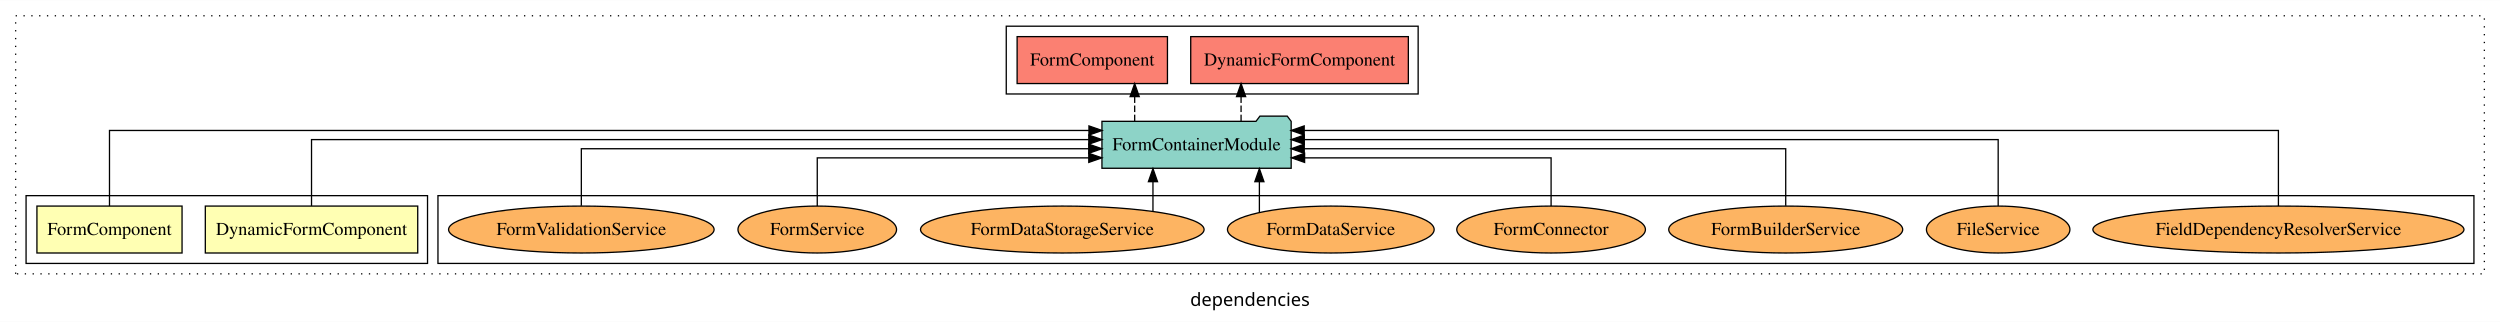
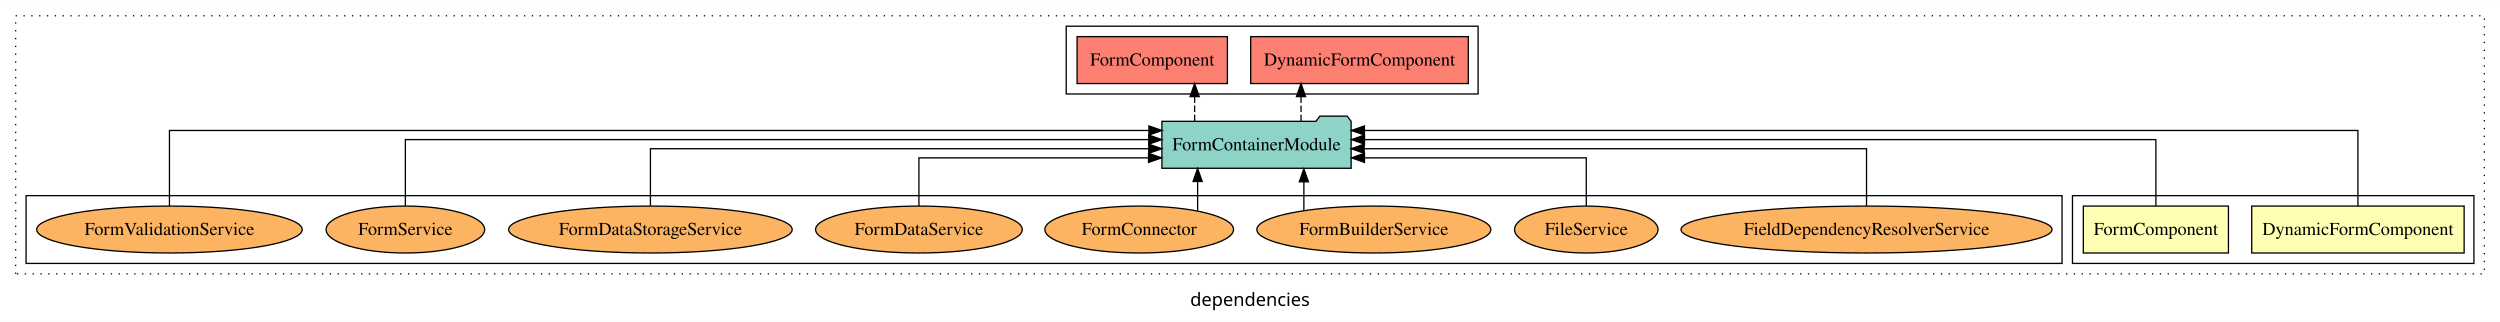
<svg xmlns="http://www.w3.org/2000/svg" width="1918pt" height="247pt" viewBox="0.00 0.00 1918.00 246.80">
  <g id="graph0" class="graph" transform="scale(1 1) rotate(0) translate(4 242.8)">
    <polygon fill="white" stroke="transparent" points="-4,4 -4,-242.8 1914,-242.8 1914,4 -4,4" />
    <text text-anchor="middle" x="955" y="-8.2" font-family="sans-serif" font-size="14.00">dependencies</text>
    <g id="clust1" class="cluster">
      <polygon fill="none" stroke="black" stroke-dasharray="1,5" points="8,-32.8 8,-230.8 1902,-230.8 1902,-32.8 8,-32.8" />
    </g>
+     <g id="clust2" class="cluster">
+       <polygon fill="none" stroke="black" points="1586,-40.8 1586,-92.8 1894,-92.8 1894,-40.8 1586,-40.8" />
+     </g>
    <g id="clust8" class="cluster">
-       <polygon fill="none" stroke="black" points="332,-40.8 332,-92.8 1894,-92.8 1894,-40.8 332,-40.8" />
-     </g>
-     <g id="clust2" class="cluster">
-       <polygon fill="none" stroke="black" points="16,-40.8 16,-92.8 324,-92.8 324,-40.8 16,-40.8" />
+       <polygon fill="none" stroke="black" points="16,-40.8 16,-92.8 1578,-92.8 1578,-40.8 16,-40.8" />
    </g>
    <g id="clust6" class="cluster">
-       <polygon fill="none" stroke="black" points="768,-170.8 768,-222.8 1084,-222.8 1084,-170.8 768,-170.8" />
+       <polygon fill="none" stroke="black" points="814,-170.8 814,-222.8 1130,-222.8 1130,-170.8 814,-170.8" />
    </g>
    <g id="node1" class="node">
-       <polygon fill="#ffffb3" stroke="black" points="316.48,-84.8 153.52,-84.8 153.52,-48.8 316.48,-48.8 316.48,-84.8" />
-       <text text-anchor="middle" x="235" y="-62.6" font-family="Times,serif" font-size="14.00">DynamicFormComponent</text>
+       <polygon fill="#ffffb3" stroke="black" points="1886.48,-84.8 1723.52,-84.8 1723.52,-48.8 1886.48,-48.8 1886.48,-84.8" />
+       <text text-anchor="middle" x="1805" y="-62.6" font-family="Times,serif" font-size="14.00">DynamicFormComponent</text>
    </g>
    <g id="node3" class="node">
-       <polygon fill="#8dd3c7" stroke="black" points="986.59,-149.8 983.59,-153.8 962.59,-153.8 959.59,-149.8 841.41,-149.8 841.41,-113.8 986.59,-113.8 986.59,-149.8" />
-       <text text-anchor="middle" x="914" y="-127.6" font-family="Times,serif" font-size="14.00">FormContainerModule</text>
+       <polygon fill="#8dd3c7" stroke="black" points="1032.59,-149.8 1029.59,-153.8 1008.59,-153.8 1005.59,-149.8 887.41,-149.8 887.41,-113.8 1032.59,-113.8 1032.59,-149.8" />
+       <text text-anchor="middle" x="960" y="-127.6" font-family="Times,serif" font-size="14.00">FormContainerModule</text>
    </g>
    <g id="edge1" class="edge">
-       <path fill="none" stroke="black" d="M235,-84.93C235,-105.37 235,-135.8 235,-135.8 235,-135.8 831.34,-135.8 831.34,-135.8" />
-       <polygon fill="black" stroke="black" points="831.34,-139.3 841.34,-135.8 831.34,-132.3 831.34,-139.3" />
+       <path fill="none" stroke="black" d="M1805,-84.81C1805,-107.29 1805,-142.8 1805,-142.8 1805,-142.8 1042.78,-142.8 1042.78,-142.8" />
+       <polygon fill="black" stroke="black" points="1042.78,-139.3 1032.78,-142.8 1042.78,-146.3 1042.78,-139.3" />
    </g>
    <g id="node2" class="node">
-       <polygon fill="#ffffb3" stroke="black" points="135.67,-84.8 24.33,-84.8 24.33,-48.8 135.67,-48.8 135.67,-84.8" />
-       <text text-anchor="middle" x="80" y="-62.6" font-family="Times,serif" font-size="14.00">FormComponent</text>
+       <polygon fill="#ffffb3" stroke="black" points="1705.67,-84.8 1594.33,-84.8 1594.33,-48.8 1705.67,-48.8 1705.67,-84.8" />
+       <text text-anchor="middle" x="1650" y="-62.6" font-family="Times,serif" font-size="14.00">FormComponent</text>
    </g>
    <g id="edge2" class="edge">
-       <path fill="none" stroke="black" d="M80,-84.81C80,-107.29 80,-142.8 80,-142.8 80,-142.8 831.45,-142.8 831.45,-142.8" />
-       <polygon fill="black" stroke="black" points="831.45,-146.3 841.45,-142.8 831.45,-139.3 831.45,-146.3" />
+       <path fill="none" stroke="black" d="M1650,-84.93C1650,-105.37 1650,-135.8 1650,-135.8 1650,-135.8 1042.86,-135.8 1042.86,-135.8" />
+       <polygon fill="black" stroke="black" points="1042.86,-132.3 1032.86,-135.8 1042.86,-139.3 1042.86,-132.3" />
    </g>
    <g id="node4" class="node">
-       <polygon fill="#fb8072" stroke="black" points="1076.48,-214.8 909.52,-214.8 909.52,-178.8 1076.48,-178.8 1076.48,-214.8" />
-       <text text-anchor="middle" x="993" y="-192.6" font-family="Times,serif" font-size="14.00">DynamicFormComponent </text>
+       <polygon fill="#fb8072" stroke="black" points="1122.48,-214.8 955.52,-214.8 955.52,-178.8 1122.48,-178.8 1122.48,-214.8" />
+       <text text-anchor="middle" x="1039" y="-192.6" font-family="Times,serif" font-size="14.00">DynamicFormComponent </text>
    </g>
    <g id="edge3" class="edge">
-       <path fill="none" stroke="black" stroke-dasharray="5,2" d="M948.15,-149.91C948.15,-149.91 948.15,-168.79 948.15,-168.79" />
-       <polygon fill="black" stroke="black" points="944.65,-168.79 948.15,-178.79 951.65,-168.79 944.65,-168.79" />
+       <path fill="none" stroke="black" stroke-dasharray="5,2" d="M994.15,-149.91C994.15,-149.91 994.15,-168.79 994.15,-168.79" />
+       <polygon fill="black" stroke="black" points="990.65,-168.79 994.15,-178.79 997.65,-168.79 990.65,-168.79" />
    </g>
    <g id="node5" class="node">
-       <polygon fill="#fb8072" stroke="black" points="891.67,-214.8 776.33,-214.8 776.33,-178.8 891.67,-178.8 891.67,-214.8" />
-       <text text-anchor="middle" x="834" y="-192.6" font-family="Times,serif" font-size="14.00">FormComponent </text>
+       <polygon fill="#fb8072" stroke="black" points="937.67,-214.8 822.33,-214.8 822.33,-178.8 937.67,-178.8 937.67,-214.8" />
+       <text text-anchor="middle" x="880" y="-192.6" font-family="Times,serif" font-size="14.00">FormComponent </text>
    </g>
    <g id="edge4" class="edge">
-       <path fill="none" stroke="black" stroke-dasharray="5,2" d="M866.52,-149.91C866.52,-149.91 866.52,-168.79 866.52,-168.79" />
-       <polygon fill="black" stroke="black" points="863.02,-168.79 866.52,-178.79 870.02,-168.79 863.02,-168.79" />
+       <path fill="none" stroke="black" stroke-dasharray="5,2" d="M912.52,-149.91C912.52,-149.91 912.52,-168.79 912.52,-168.79" />
+       <polygon fill="black" stroke="black" points="909.02,-168.79 912.52,-178.79 916.02,-168.79 909.02,-168.79" />
    </g>
    <g id="node6" class="node">
-       <ellipse fill="#fdb462" stroke="black" cx="1744" cy="-66.8" rx="142.36" ry="18" />
-       <text text-anchor="middle" x="1744" y="-62.6" font-family="Times,serif" font-size="14.00">FieldDependencyResolverService</text>
+       <ellipse fill="#fdb462" stroke="black" cx="1428" cy="-66.8" rx="142.36" ry="18" />
+       <text text-anchor="middle" x="1428" y="-62.6" font-family="Times,serif" font-size="14.00">FieldDependencyResolverService</text>
    </g>
    <g id="edge5" class="edge">
-       <path fill="none" stroke="black" d="M1744,-84.81C1744,-107.29 1744,-142.8 1744,-142.8 1744,-142.8 996.57,-142.8 996.57,-142.8" />
-       <polygon fill="black" stroke="black" points="996.57,-139.3 986.57,-142.8 996.57,-146.3 996.57,-139.3" />
+       <path fill="none" stroke="black" d="M1428,-85.07C1428,-103.36 1428,-128.8 1428,-128.8 1428,-128.8 1042.61,-128.8 1042.61,-128.8" />
+       <polygon fill="black" stroke="black" points="1042.61,-125.3 1032.61,-128.8 1042.61,-132.3 1042.61,-125.3" />
    </g>
    <g id="node7" class="node">
-       <ellipse fill="#fdb462" stroke="black" cx="1529" cy="-66.8" rx="55.03" ry="18" />
-       <text text-anchor="middle" x="1529" y="-62.6" font-family="Times,serif" font-size="14.00">FileService</text>
+       <ellipse fill="#fdb462" stroke="black" cx="1213" cy="-66.8" rx="55.03" ry="18" />
+       <text text-anchor="middle" x="1213" y="-62.6" font-family="Times,serif" font-size="14.00">FileService</text>
    </g>
    <g id="edge6" class="edge">
-       <path fill="none" stroke="black" d="M1529,-84.93C1529,-105.37 1529,-135.8 1529,-135.8 1529,-135.8 996.66,-135.8 996.66,-135.8" />
-       <polygon fill="black" stroke="black" points="996.66,-132.3 986.66,-135.8 996.66,-139.3 996.66,-132.3" />
+       <path fill="none" stroke="black" d="M1213,-84.81C1213,-100.85 1213,-121.8 1213,-121.8 1213,-121.8 1042.84,-121.8 1042.84,-121.8" />
+       <polygon fill="black" stroke="black" points="1042.84,-118.3 1032.84,-121.8 1042.84,-125.3 1042.84,-118.3" />
    </g>
    <g id="node8" class="node">
-       <ellipse fill="#fdb462" stroke="black" cx="1366" cy="-66.8" rx="89.76" ry="18" />
-       <text text-anchor="middle" x="1366" y="-62.6" font-family="Times,serif" font-size="14.00">FormBuilderService</text>
+       <ellipse fill="#fdb462" stroke="black" cx="1050" cy="-66.8" rx="89.76" ry="18" />
+       <text text-anchor="middle" x="1050" y="-62.6" font-family="Times,serif" font-size="14.00">FormBuilderService</text>
    </g>
    <g id="edge7" class="edge">
-       <path fill="none" stroke="black" d="M1366,-85.07C1366,-103.36 1366,-128.8 1366,-128.8 1366,-128.8 996.62,-128.8 996.62,-128.8" />
-       <polygon fill="black" stroke="black" points="996.62,-125.3 986.62,-128.8 996.62,-132.3 996.62,-125.3" />
+       <path fill="none" stroke="black" d="M996.33,-81.55C996.33,-81.55 996.33,-103.39 996.33,-103.39" />
+       <polygon fill="black" stroke="black" points="992.83,-103.39 996.33,-113.39 999.83,-103.39 992.83,-103.39" />
    </g>
    <g id="node9" class="node">
-       <ellipse fill="#fdb462" stroke="black" cx="1186" cy="-66.8" rx="72.37" ry="18" />
-       <text text-anchor="middle" x="1186" y="-62.6" font-family="Times,serif" font-size="14.00">FormConnector</text>
+       <ellipse fill="#fdb462" stroke="black" cx="870" cy="-66.8" rx="72.37" ry="18" />
+       <text text-anchor="middle" x="870" y="-62.6" font-family="Times,serif" font-size="14.00">FormConnector</text>
    </g>
    <g id="edge8" class="edge">
-       <path fill="none" stroke="black" d="M1186,-84.81C1186,-100.85 1186,-121.8 1186,-121.8 1186,-121.8 996.89,-121.8 996.89,-121.8" />
-       <polygon fill="black" stroke="black" points="996.89,-118.3 986.89,-121.8 996.89,-125.3 996.89,-118.3" />
+       <path fill="none" stroke="black" d="M914.82,-81.23C914.82,-81.23 914.82,-103.69 914.82,-103.69" />
+       <polygon fill="black" stroke="black" points="911.32,-103.69 914.82,-113.69 918.32,-103.69 911.32,-103.69" />
    </g>
    <g id="node10" class="node">
-       <ellipse fill="#fdb462" stroke="black" cx="1017" cy="-66.8" rx="79.29" ry="18" />
-       <text text-anchor="middle" x="1017" y="-62.6" font-family="Times,serif" font-size="14.00">FormDataService</text>
+       <ellipse fill="#fdb462" stroke="black" cx="701" cy="-66.8" rx="79.29" ry="18" />
+       <text text-anchor="middle" x="701" y="-62.6" font-family="Times,serif" font-size="14.00">FormDataService</text>
    </g>
    <g id="edge9" class="edge">
-       <path fill="none" stroke="black" d="M962.2,-79.95C962.2,-79.95 962.2,-103.49 962.2,-103.49" />
-       <polygon fill="black" stroke="black" points="958.7,-103.49 962.2,-113.49 965.7,-103.49 958.7,-103.49" />
+       <path fill="none" stroke="black" d="M701,-84.81C701,-100.85 701,-121.8 701,-121.8 701,-121.8 877.16,-121.8 877.16,-121.8" />
+       <polygon fill="black" stroke="black" points="877.16,-125.3 887.16,-121.8 877.16,-118.3 877.16,-125.3" />
    </g>
    <g id="node11" class="node">
-       <ellipse fill="#fdb462" stroke="black" cx="811" cy="-66.8" rx="108.78" ry="18" />
-       <text text-anchor="middle" x="811" y="-62.6" font-family="Times,serif" font-size="14.00">FormDataStorageService</text>
+       <ellipse fill="#fdb462" stroke="black" cx="495" cy="-66.8" rx="108.78" ry="18" />
+       <text text-anchor="middle" x="495" y="-62.6" font-family="Times,serif" font-size="14.00">FormDataStorageService</text>
    </g>
    <g id="edge10" class="edge">
-       <path fill="none" stroke="black" d="M880.55,-80.9C880.55,-80.9 880.55,-103.52 880.55,-103.52" />
-       <polygon fill="black" stroke="black" points="877.05,-103.52 880.55,-113.52 884.05,-103.52 877.05,-103.52" />
+       <path fill="none" stroke="black" d="M495,-85.07C495,-103.36 495,-128.8 495,-128.8 495,-128.8 877.34,-128.8 877.34,-128.8" />
+       <polygon fill="black" stroke="black" points="877.34,-132.3 887.34,-128.8 877.34,-125.3 877.34,-132.3" />
    </g>
    <g id="node12" class="node">
-       <ellipse fill="#fdb462" stroke="black" cx="623" cy="-66.8" rx="60.83" ry="18" />
-       <text text-anchor="middle" x="623" y="-62.6" font-family="Times,serif" font-size="14.00">FormService</text>
+       <ellipse fill="#fdb462" stroke="black" cx="307" cy="-66.8" rx="60.83" ry="18" />
+       <text text-anchor="middle" x="307" y="-62.6" font-family="Times,serif" font-size="14.00">FormService</text>
    </g>
    <g id="edge11" class="edge">
-       <path fill="none" stroke="black" d="M623,-84.81C623,-100.85 623,-121.8 623,-121.8 623,-121.8 831.32,-121.8 831.32,-121.8" />
-       <polygon fill="black" stroke="black" points="831.32,-125.3 841.32,-121.8 831.32,-118.3 831.32,-125.3" />
+       <path fill="none" stroke="black" d="M307,-84.93C307,-105.37 307,-135.8 307,-135.8 307,-135.8 877.31,-135.8 877.31,-135.8" />
+       <polygon fill="black" stroke="black" points="877.31,-139.3 887.31,-135.8 877.31,-132.3 877.31,-139.3" />
    </g>
    <g id="node13" class="node">
-       <ellipse fill="#fdb462" stroke="black" cx="442" cy="-66.8" rx="101.86" ry="18" />
-       <text text-anchor="middle" x="442" y="-62.6" font-family="Times,serif" font-size="14.00">FormValidationService</text>
+       <ellipse fill="#fdb462" stroke="black" cx="126" cy="-66.8" rx="101.86" ry="18" />
+       <text text-anchor="middle" x="126" y="-62.6" font-family="Times,serif" font-size="14.00">FormValidationService</text>
    </g>
    <g id="edge12" class="edge">
-       <path fill="none" stroke="black" d="M442,-85.07C442,-103.36 442,-128.8 442,-128.8 442,-128.8 831.28,-128.8 831.28,-128.8" />
-       <polygon fill="black" stroke="black" points="831.28,-132.3 841.28,-128.8 831.28,-125.3 831.28,-132.3" />
+       <path fill="none" stroke="black" d="M126,-84.81C126,-107.29 126,-142.8 126,-142.8 126,-142.8 877.45,-142.8 877.45,-142.8" />
+       <polygon fill="black" stroke="black" points="877.45,-146.3 887.45,-142.8 877.45,-139.3 877.45,-146.3" />
    </g>
  </g>
</svg>
